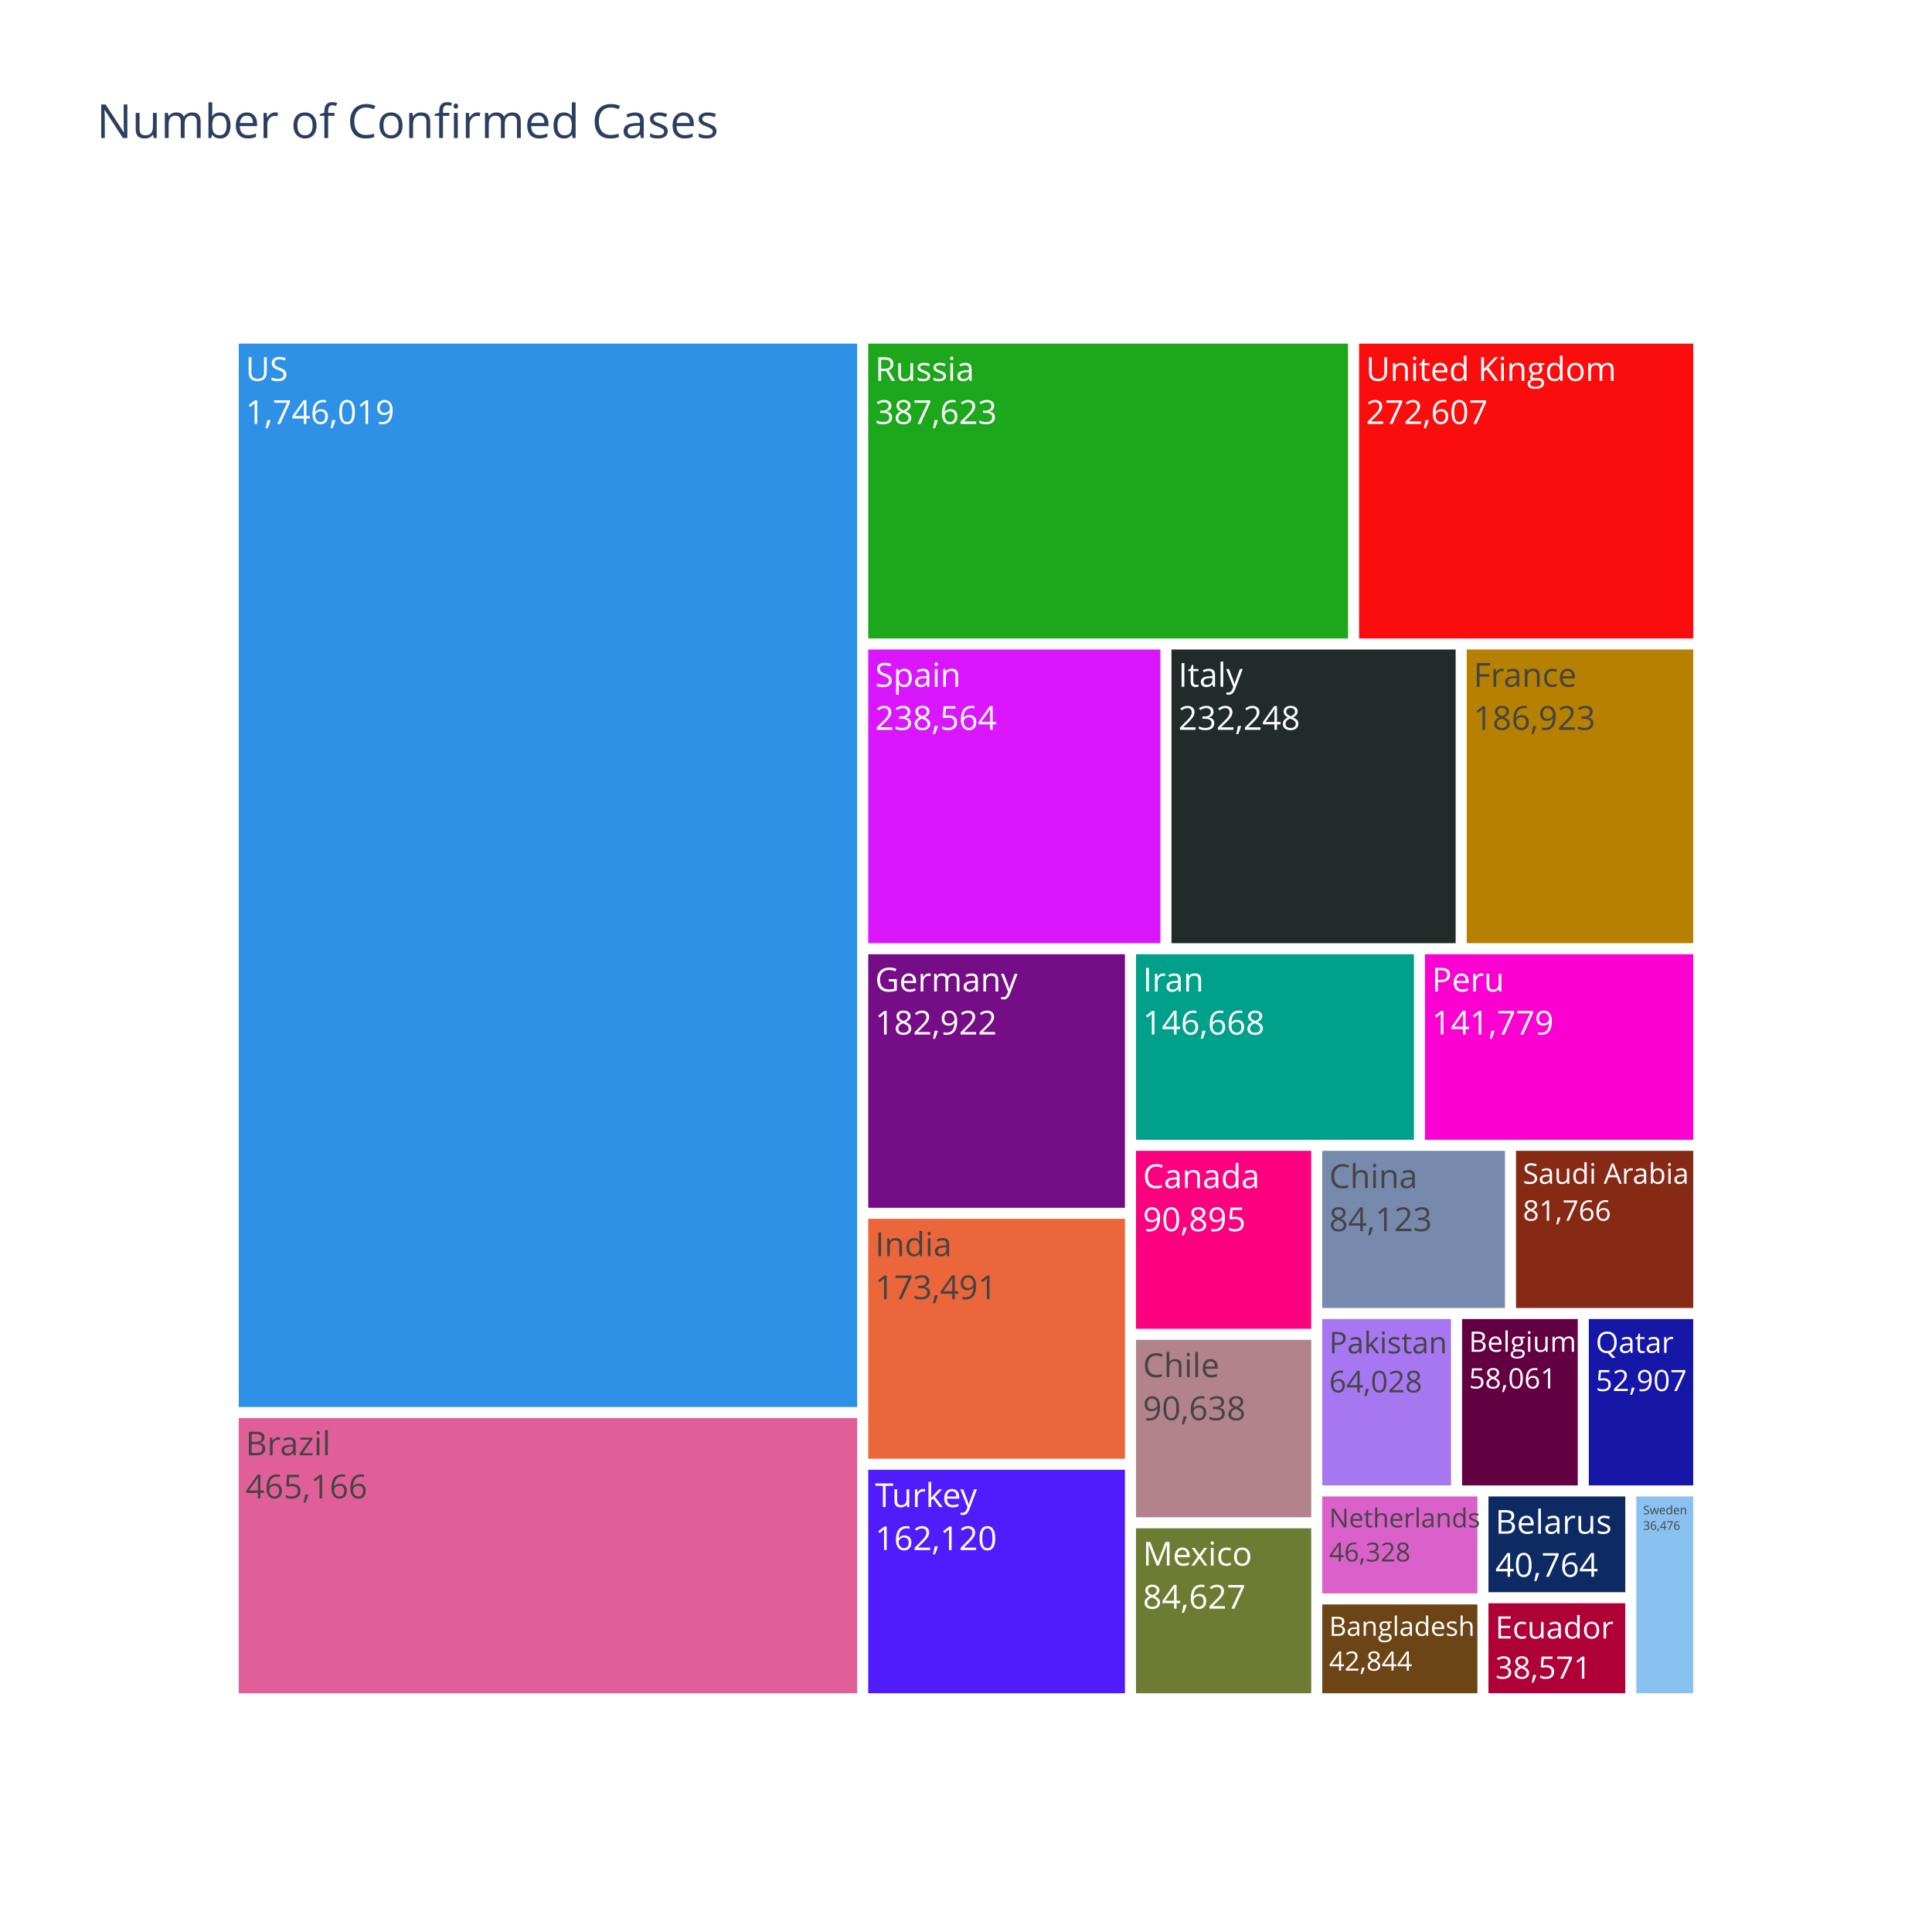
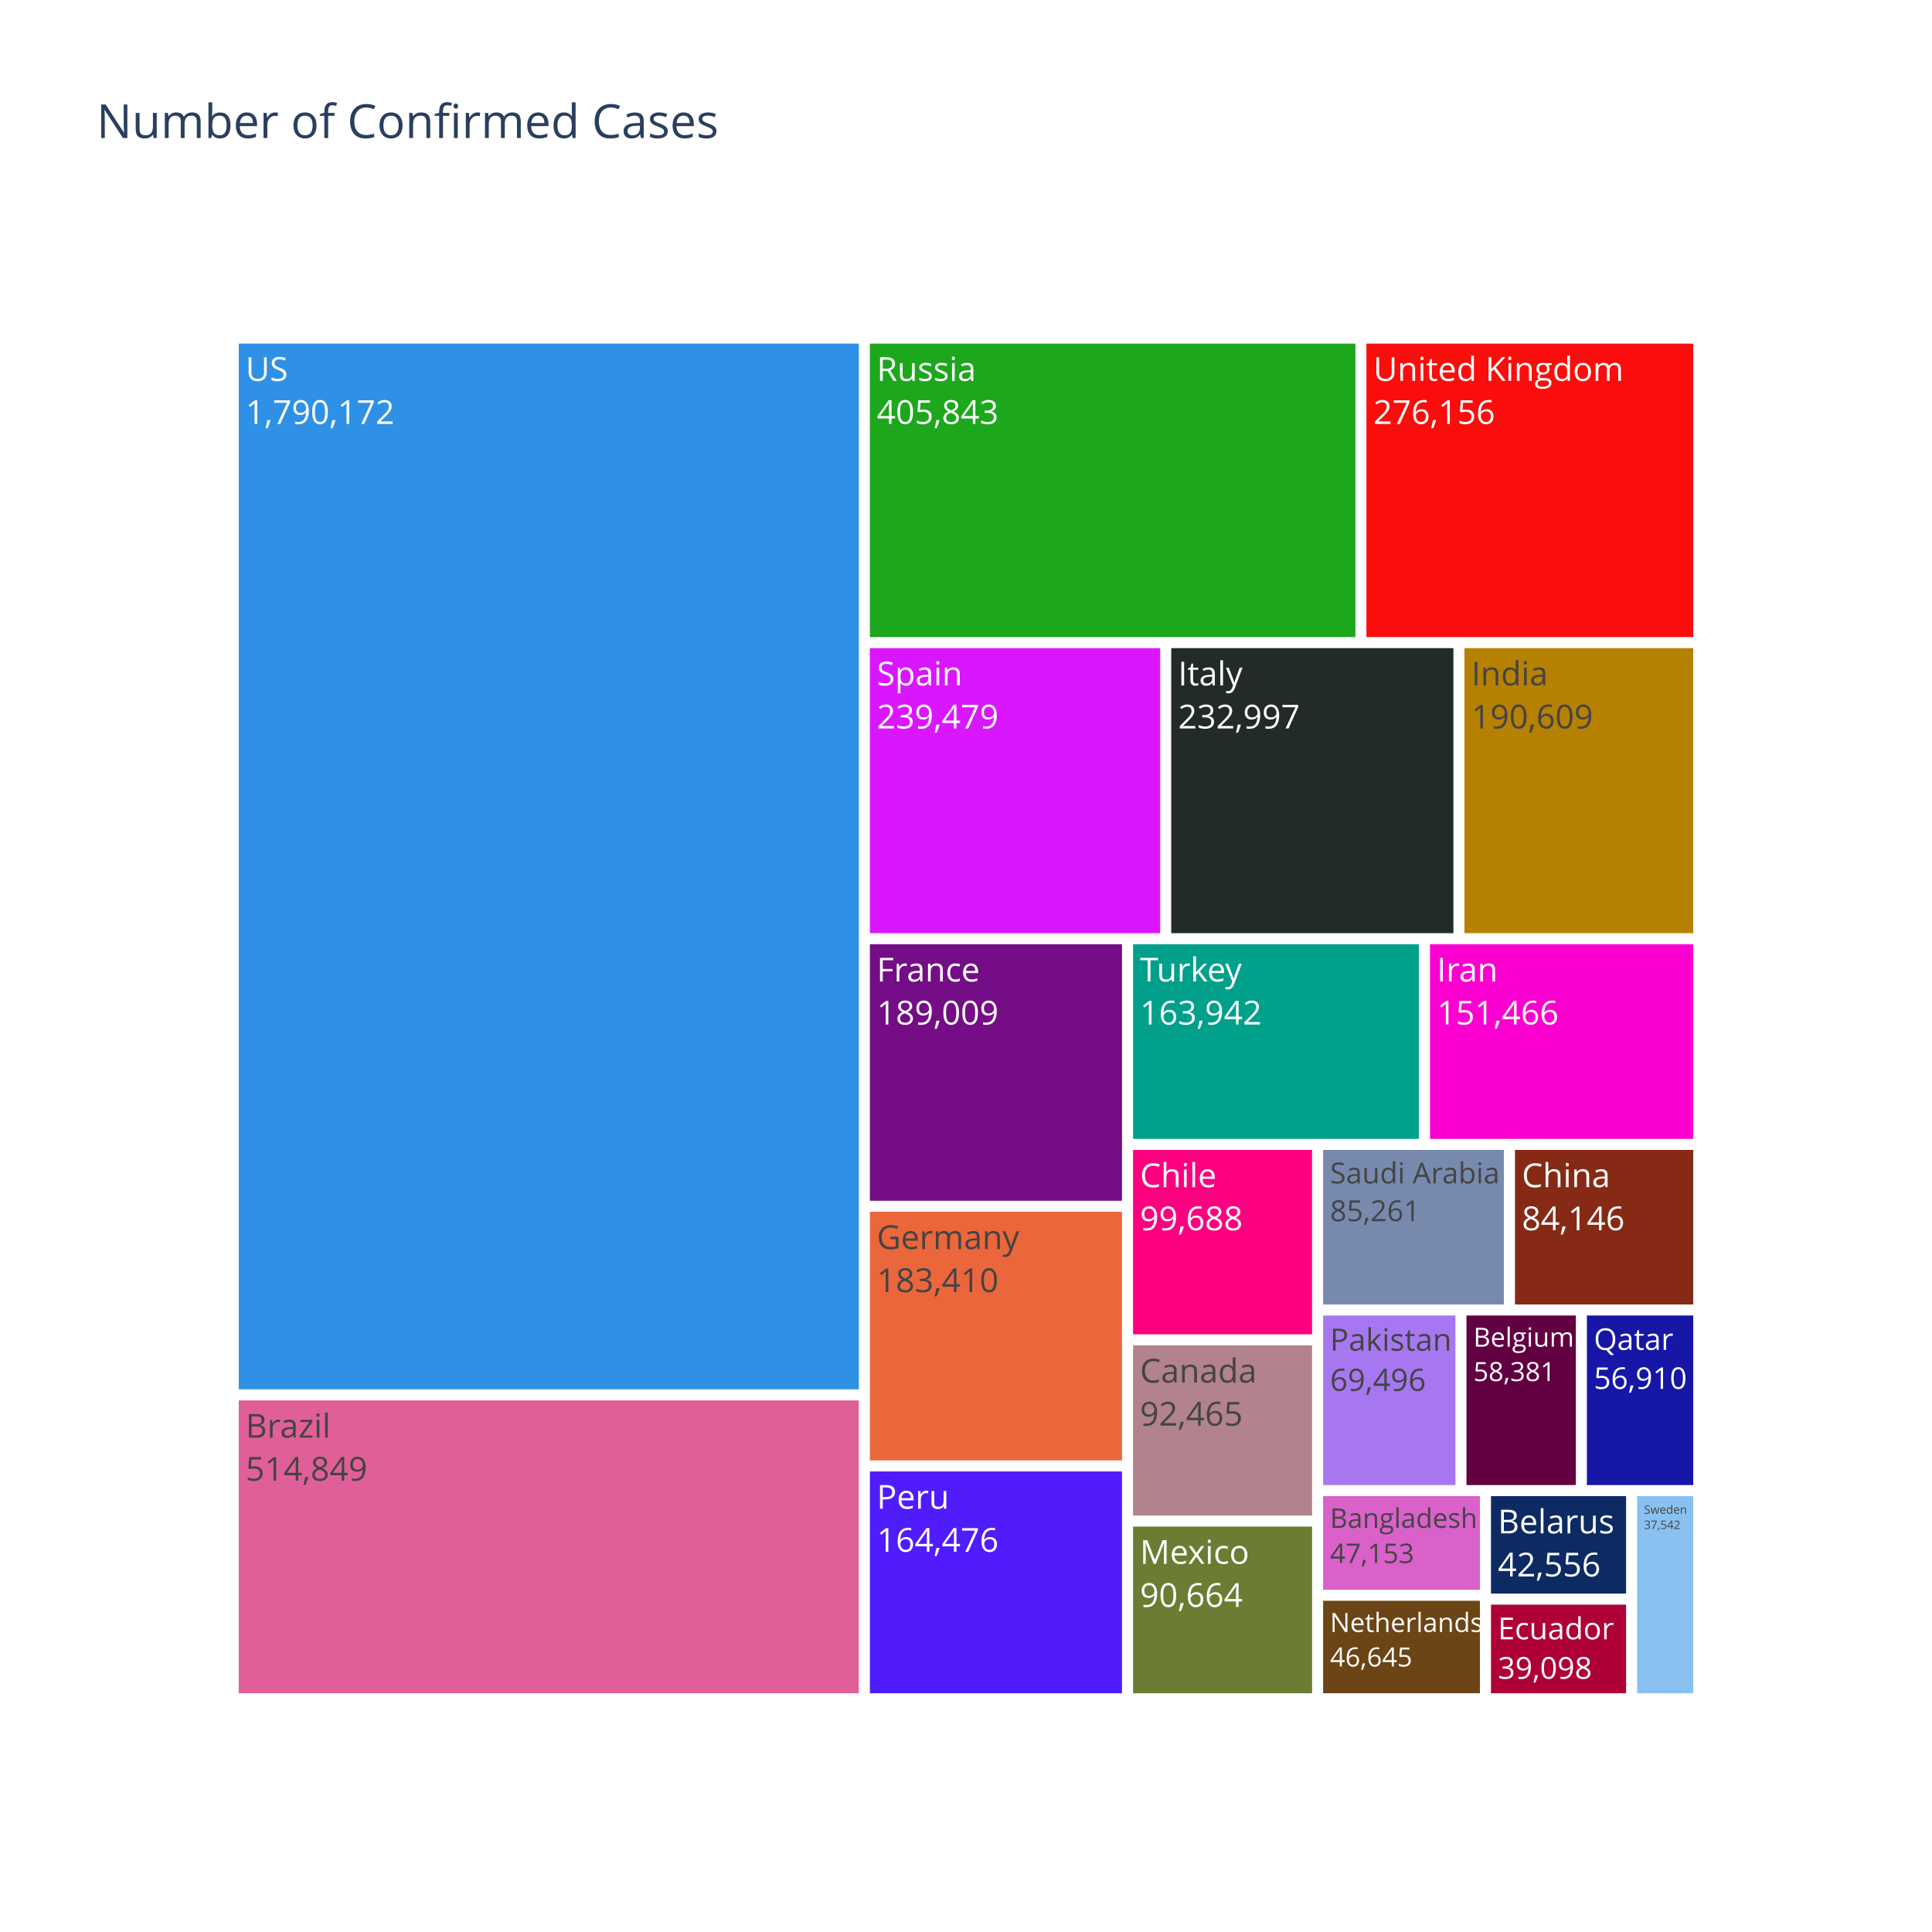
<svg xmlns="http://www.w3.org/2000/svg" class="main-svg" width="700" height="700" style="" viewBox="0 0 700 700">
  <rect x="0" y="0" width="700" height="700" style="fill: rgb(255, 255, 255); fill-opacity: 1;" />
-   <defs id="defs-562cb6">
+   <defs id="defs-acf3b0">
    <g class="clips" />
    <g class="gradients" />
  </defs>
  <g class="bglayer" />
  <g class="layer-below">
    <g class="imagelayer" />
    <g class="shapelayer" />
  </g>
  <g class="cartesianlayer" />
  <g class="polarlayer" />
  <g class="ternarylayer" />
  <g class="geolayer" />
  <g class="funnelarealayer" />
  <g class="pielayer" />
  <g class="treemaplayer">
    <g class="trace treemap" style="opacity: 1;">
      <g class="slice cursor-pointer">
        <path class="surface" d="M80,100L620,100L620,620L80,620Z" style="pointer-events: all; stroke-width: 0; fill: rgb(0, 0, 0); fill-opacity: 0; stroke: rgb(0, 0, 0); stroke-opacity: 0; opacity: 0;" />
        <g class="slicetext">
          <text data-notex="1" class="slicetext" text-anchor="start" x="0" y="0" style="font-family: 'Open Sans', verdana, arial, sans-serif; font-size: 12px; fill: rgb(42, 63, 95); fill-opacity: 1; white-space: pre;" transform="translate(86,114)"> </text>
        </g>
      </g>
      <g class="slice cursor-pointer">
-         <path class="surface" d="M86,124L311.07,124L311.07,510.288L86,510.288Z" style="pointer-events: all; stroke-width: 1; fill: rgb(46, 145, 229); fill-opacity: 1; stroke: rgb(255, 255, 255); stroke-opacity: 1; opacity: 1;" />
+         <path class="surface" d="M86,124L311.676,124L311.676,503.884L86,503.884Z" style="pointer-events: all; stroke-width: 1; fill: rgb(46, 145, 229); fill-opacity: 1; stroke: rgb(255, 255, 255); stroke-opacity: 1; opacity: 1;" />
        <g class="slicetext">
          <text data-notex="1" class="slicetext" text-anchor="start" x="0" y="0" style="font-family: 'Open Sans', verdana, arial, sans-serif; font-size: 12px; fill: rgb(255, 255, 255); fill-opacity: 1; white-space: pre;" transform="translate(89,138)">
            <tspan class="line" dy="0em" x="0" y="0">US</tspan>
-             <tspan class="line" dy="1.3em" x="0" y="0">1,746,019</tspan>
-           </text>
-         </g>
-       </g>
-       <g class="slice cursor-pointer">
-         <path class="surface" d="M86,513.288L311.07,513.288L311.07,614L86,614Z" style="pointer-events: all; stroke-width: 1; fill: rgb(225, 95, 153); fill-opacity: 1; stroke: rgb(255, 255, 255); stroke-opacity: 1; opacity: 1;" />
-         <g class="slicetext">
-           <text data-notex="1" class="slicetext" text-anchor="start" x="0" y="0" style="font-family: 'Open Sans', verdana, arial, sans-serif; font-size: 12px; fill: rgb(68, 68, 68); fill-opacity: 1; white-space: pre;" transform="translate(89,527.2878)">
+             <tspan class="line" dy="1.3em" x="0" y="0">1,790,172</tspan>
+           </text>
+         </g>
+       </g>
+       <g class="slice cursor-pointer">
+         <path class="surface" d="M86,506.884L311.676,506.884L311.676,614L86,614Z" style="pointer-events: all; stroke-width: 1; fill: rgb(225, 95, 153); fill-opacity: 1; stroke: rgb(255, 255, 255); stroke-opacity: 1; opacity: 1;" />
+         <g class="slicetext">
+           <text data-notex="1" class="slicetext" text-anchor="start" x="0" y="0" style="font-family: 'Open Sans', verdana, arial, sans-serif; font-size: 12px; fill: rgb(68, 68, 68); fill-opacity: 1; white-space: pre;" transform="translate(89,520.8836)">
            <tspan class="line" dy="0em" x="0" y="0">Brazil</tspan>
-             <tspan class="line" dy="1.3em" x="0" y="0">465,166</tspan>
-           </text>
-         </g>
-       </g>
-       <g class="slice cursor-pointer">
-         <path class="surface" d="M314.07,124L488.921,124L488.921,231.826L314.07,231.826Z" style="pointer-events: all; stroke-width: 1; fill: rgb(28, 167, 28); fill-opacity: 1; stroke: rgb(255, 255, 255); stroke-opacity: 1; opacity: 1;" />
-         <g class="slicetext">
-           <text data-notex="1" class="slicetext" text-anchor="start" x="0" y="0" style="font-family: 'Open Sans', verdana, arial, sans-serif; font-size: 12px; fill: rgb(255, 255, 255); fill-opacity: 1; white-space: pre;" transform="translate(317.0698,138)">
+             <tspan class="line" dy="1.3em" x="0" y="0">514,849</tspan>
+           </text>
+         </g>
+       </g>
+       <g class="slice cursor-pointer">
+         <path class="surface" d="M314.676,124L491.582,124L491.582,231.332L314.676,231.332Z" style="pointer-events: all; stroke-width: 1; fill: rgb(28, 167, 28); fill-opacity: 1; stroke: rgb(255, 255, 255); stroke-opacity: 1; opacity: 1;" />
+         <g class="slicetext">
+           <text data-notex="1" class="slicetext" text-anchor="start" x="0" y="0" style="font-family: 'Open Sans', verdana, arial, sans-serif; font-size: 12px; fill: rgb(255, 255, 255); fill-opacity: 1; white-space: pre;" transform="translate(317.6756,138)">
            <tspan class="line" dy="0em" x="0" y="0">Russia</tspan>
-             <tspan class="line" dy="1.3em" x="0" y="0">387,623</tspan>
-           </text>
-         </g>
-       </g>
-       <g class="slice cursor-pointer">
-         <path class="surface" d="M491.921,124L614,124L614,231.826L491.921,231.826Z" style="pointer-events: all; stroke-width: 1; fill: rgb(251, 13, 13); fill-opacity: 1; stroke: rgb(255, 255, 255); stroke-opacity: 1; opacity: 1;" />
-         <g class="slicetext">
-           <text data-notex="1" class="slicetext" text-anchor="start" x="0" y="0" style="font-family: 'Open Sans', verdana, arial, sans-serif; font-size: 12px; fill: rgb(255, 255, 255); fill-opacity: 1; white-space: pre;" transform="translate(494.921,138)">
+             <tspan class="line" dy="1.3em" x="0" y="0">405,843</tspan>
+           </text>
+         </g>
+       </g>
+       <g class="slice cursor-pointer">
+         <path class="surface" d="M494.582,124L614,124L614,231.332L494.582,231.332Z" style="pointer-events: all; stroke-width: 1; fill: rgb(251, 13, 13); fill-opacity: 1; stroke: rgb(255, 255, 255); stroke-opacity: 1; opacity: 1;" />
+         <g class="slicetext">
+           <text data-notex="1" class="slicetext" text-anchor="start" x="0" y="0" style="font-family: 'Open Sans', verdana, arial, sans-serif; font-size: 12px; fill: rgb(255, 255, 255); fill-opacity: 1; white-space: pre;" transform="translate(497.5824,138)">
            <tspan class="line" dy="0em" x="0" y="0">United Kingdom</tspan>
-             <tspan class="line" dy="1.3em" x="0" y="0">272,607</tspan>
-           </text>
-         </g>
-       </g>
-       <g class="slice cursor-pointer">
-         <path class="surface" d="M314.07,234.826L420.944,234.826L420.944,342.233L314.07,342.233Z" style="pointer-events: all; stroke-width: 1; fill: rgb(218, 22, 255); fill-opacity: 1; stroke: rgb(255, 255, 255); stroke-opacity: 1; opacity: 1;" />
-         <g class="slicetext">
-           <text data-notex="1" class="slicetext" text-anchor="start" x="0" y="0" style="font-family: 'Open Sans', verdana, arial, sans-serif; font-size: 12px; fill: rgb(255, 255, 255); fill-opacity: 1; white-space: pre;" transform="translate(317.0698,248.8261)">
+             <tspan class="line" dy="1.3em" x="0" y="0">276,156</tspan>
+           </text>
+         </g>
+       </g>
+       <g class="slice cursor-pointer">
+         <path class="surface" d="M314.676,234.332L420.863,234.332L420.863,338.605L314.676,338.605Z" style="pointer-events: all; stroke-width: 1; fill: rgb(218, 22, 255); fill-opacity: 1; stroke: rgb(255, 255, 255); stroke-opacity: 1; opacity: 1;" />
+         <g class="slicetext">
+           <text data-notex="1" class="slicetext" text-anchor="start" x="0" y="0" style="font-family: 'Open Sans', verdana, arial, sans-serif; font-size: 12px; fill: rgb(255, 255, 255); fill-opacity: 1; white-space: pre;" transform="translate(317.6756,248.3322)">
            <tspan class="line" dy="0em" x="0" y="0">Spain</tspan>
-             <tspan class="line" dy="1.3em" x="0" y="0">238,564</tspan>
-           </text>
-         </g>
-       </g>
-       <g class="slice cursor-pointer">
-         <path class="surface" d="M423.944,234.826L527.91,234.826L527.91,342.233L423.944,342.233Z" style="pointer-events: all; stroke-width: 1; fill: rgb(34, 42, 42); fill-opacity: 1; stroke: rgb(255, 255, 255); stroke-opacity: 1; opacity: 1;" />
-         <g class="slicetext">
-           <text data-notex="1" class="slicetext" text-anchor="start" x="0" y="0" style="font-family: 'Open Sans', verdana, arial, sans-serif; font-size: 12px; fill: rgb(255, 255, 255); fill-opacity: 1; white-space: pre;" transform="translate(426.9442,248.8261)">
+             <tspan class="line" dy="1.3em" x="0" y="0">239,479</tspan>
+           </text>
+         </g>
+       </g>
+       <g class="slice cursor-pointer">
+         <path class="surface" d="M423.863,234.332L527.094,234.332L527.094,338.605L423.863,338.605Z" style="pointer-events: all; stroke-width: 1; fill: rgb(34, 42, 42); fill-opacity: 1; stroke: rgb(255, 255, 255); stroke-opacity: 1; opacity: 1;" />
+         <g class="slicetext">
+           <text data-notex="1" class="slicetext" text-anchor="start" x="0" y="0" style="font-family: 'Open Sans', verdana, arial, sans-serif; font-size: 12px; fill: rgb(255, 255, 255); fill-opacity: 1; white-space: pre;" transform="translate(426.8627,248.3322)">
            <tspan class="line" dy="0em" x="0" y="0">Italy</tspan>
-             <tspan class="line" dy="1.3em" x="0" y="0">232,248</tspan>
-           </text>
-         </g>
-       </g>
-       <g class="slice cursor-pointer">
-         <path class="surface" d="M530.91,234.826L614,234.826L614,342.233L530.91,342.233Z" style="pointer-events: all; stroke-width: 1; fill: rgb(182, 129, 0); fill-opacity: 1; stroke: rgb(255, 255, 255); stroke-opacity: 1; opacity: 1;" />
-         <g class="slicetext">
-           <text data-notex="1" class="slicetext" text-anchor="start" x="0" y="0" style="font-family: 'Open Sans', verdana, arial, sans-serif; font-size: 12px; fill: rgb(68, 68, 68); fill-opacity: 1; white-space: pre;" transform="translate(533.9097,248.8261)">
+             <tspan class="line" dy="1.3em" x="0" y="0">232,997</tspan>
+           </text>
+         </g>
+       </g>
+       <g class="slice cursor-pointer">
+         <path class="surface" d="M530.094,234.332L614,234.332L614,338.605L530.094,338.605Z" style="pointer-events: all; stroke-width: 1; fill: rgb(182, 129, 0); fill-opacity: 1; stroke: rgb(255, 255, 255); stroke-opacity: 1; opacity: 1;" />
+         <g class="slicetext">
+           <text data-notex="1" class="slicetext" text-anchor="start" x="0" y="0" style="font-family: 'Open Sans', verdana, arial, sans-serif; font-size: 12px; fill: rgb(68, 68, 68); fill-opacity: 1; white-space: pre;" transform="translate(533.0945,248.3322)">
+             <tspan class="line" dy="0em" x="0" y="0">India</tspan>
+             <tspan class="line" dy="1.3em" x="0" y="0">190,609</tspan>
+           </text>
+         </g>
+       </g>
+       <g class="slice cursor-pointer">
+         <path class="surface" d="M314.676,341.605L407.026,341.605L407.026,435.555L314.676,435.555Z" style="pointer-events: all; stroke-width: 1; fill: rgb(117, 13, 134); fill-opacity: 1; stroke: rgb(255, 255, 255); stroke-opacity: 1; opacity: 1;" />
+         <g class="slicetext">
+           <text data-notex="1" class="slicetext" text-anchor="start" x="0" y="0" style="font-family: 'Open Sans', verdana, arial, sans-serif; font-size: 12px; fill: rgb(255, 255, 255); fill-opacity: 1; white-space: pre;" transform="translate(317.6756,355.6046)">
            <tspan class="line" dy="0em" x="0" y="0">France</tspan>
-             <tspan class="line" dy="1.3em" x="0" y="0">186,923</tspan>
-           </text>
-         </g>
-       </g>
-       <g class="slice cursor-pointer">
-         <path class="surface" d="M314.07,345.233L408.092,345.233L408.092,438.104L314.07,438.104Z" style="pointer-events: all; stroke-width: 1; fill: rgb(117, 13, 134); fill-opacity: 1; stroke: rgb(255, 255, 255); stroke-opacity: 1; opacity: 1;" />
-         <g class="slicetext">
-           <text data-notex="1" class="slicetext" text-anchor="start" x="0" y="0" style="font-family: 'Open Sans', verdana, arial, sans-serif; font-size: 12px; fill: rgb(255, 255, 255); fill-opacity: 1; white-space: pre;" transform="translate(317.0698,359.2335)">
+             <tspan class="line" dy="1.3em" x="0" y="0">189,009</tspan>
+           </text>
+         </g>
+       </g>
+       <g class="slice cursor-pointer">
+         <path class="surface" d="M314.676,438.555L407.026,438.555L407.026,529.634L314.676,529.634Z" style="pointer-events: all; stroke-width: 1; fill: rgb(235, 102, 59); fill-opacity: 1; stroke: rgb(255, 255, 255); stroke-opacity: 1; opacity: 1;" />
+         <g class="slicetext">
+           <text data-notex="1" class="slicetext" text-anchor="start" x="0" y="0" style="font-family: 'Open Sans', verdana, arial, sans-serif; font-size: 12px; fill: rgb(68, 68, 68); fill-opacity: 1; white-space: pre;" transform="translate(317.6756,452.555)">
            <tspan class="line" dy="0em" x="0" y="0">Germany</tspan>
-             <tspan class="line" dy="1.3em" x="0" y="0">182,922</tspan>
-           </text>
-         </g>
-       </g>
-       <g class="slice cursor-pointer">
-         <path class="surface" d="M314.07,441.104L408.092,441.104L408.092,529.032L314.07,529.032Z" style="pointer-events: all; stroke-width: 1; fill: rgb(235, 102, 59); fill-opacity: 1; stroke: rgb(255, 255, 255); stroke-opacity: 1; opacity: 1;" />
-         <g class="slicetext">
-           <text data-notex="1" class="slicetext" text-anchor="start" x="0" y="0" style="font-family: 'Open Sans', verdana, arial, sans-serif; font-size: 12px; fill: rgb(68, 68, 68); fill-opacity: 1; white-space: pre;" transform="translate(317.0698,455.1041)">
-             <tspan class="line" dy="0em" x="0" y="0">India</tspan>
-             <tspan class="line" dy="1.3em" x="0" y="0">173,491</tspan>
-           </text>
-         </g>
-       </g>
-       <g class="slice cursor-pointer">
-         <path class="surface" d="M314.07,532.032L408.092,532.032L408.092,614L314.07,614Z" style="pointer-events: all; stroke-width: 1; fill: rgb(81, 28, 251); fill-opacity: 1; stroke: rgb(255, 255, 255); stroke-opacity: 1; opacity: 1;" />
-         <g class="slicetext">
-           <text data-notex="1" class="slicetext" text-anchor="start" x="0" y="0" style="font-family: 'Open Sans', verdana, arial, sans-serif; font-size: 12px; fill: rgb(255, 255, 255); fill-opacity: 1; white-space: pre;" transform="translate(317.0698,546.0319)">
+             <tspan class="line" dy="1.3em" x="0" y="0">183,410</tspan>
+           </text>
+         </g>
+       </g>
+       <g class="slice cursor-pointer">
+         <path class="surface" d="M314.676,532.634L407.026,532.634L407.026,614L314.676,614Z" style="pointer-events: all; stroke-width: 1; fill: rgb(81, 28, 251); fill-opacity: 1; stroke: rgb(255, 255, 255); stroke-opacity: 1; opacity: 1;" />
+         <g class="slicetext">
+           <text data-notex="1" class="slicetext" text-anchor="start" x="0" y="0" style="font-family: 'Open Sans', verdana, arial, sans-serif; font-size: 12px; fill: rgb(255, 255, 255); fill-opacity: 1; white-space: pre;" transform="translate(317.6756,546.6335)">
+             <tspan class="line" dy="0em" x="0" y="0">Peru</tspan>
+             <tspan class="line" dy="1.3em" x="0" y="0">164,476</tspan>
+           </text>
+         </g>
+       </g>
+       <g class="slice cursor-pointer">
+         <path class="surface" d="M410.026,341.605L514.607,341.605L514.607,413.138L410.026,413.138Z" style="pointer-events: all; stroke-width: 1; fill: rgb(0, 160, 139); fill-opacity: 1; stroke: rgb(255, 255, 255); stroke-opacity: 1; opacity: 1;" />
+         <g class="slicetext">
+           <text data-notex="1" class="slicetext" text-anchor="start" x="0" y="0" style="font-family: 'Open Sans', verdana, arial, sans-serif; font-size: 12px; fill: rgb(255, 255, 255); fill-opacity: 1; white-space: pre;" transform="translate(413.0264,355.6046)">
            <tspan class="line" dy="0em" x="0" y="0">Turkey</tspan>
-             <tspan class="line" dy="1.3em" x="0" y="0">162,120</tspan>
-           </text>
-         </g>
-       </g>
-       <g class="slice cursor-pointer">
-         <path class="surface" d="M411.092,345.233L512.791,345.233L512.791,413.467L411.092,413.467Z" style="pointer-events: all; stroke-width: 1; fill: rgb(0, 160, 139); fill-opacity: 1; stroke: rgb(255, 255, 255); stroke-opacity: 1; opacity: 1;" />
-         <g class="slicetext">
-           <text data-notex="1" class="slicetext" text-anchor="start" x="0" y="0" style="font-family: 'Open Sans', verdana, arial, sans-serif; font-size: 12px; fill: rgb(255, 255, 255); fill-opacity: 1; white-space: pre;" transform="translate(414.0917,359.2335)">
+             <tspan class="line" dy="1.3em" x="0" y="0">163,942</tspan>
+           </text>
+         </g>
+       </g>
+       <g class="slice cursor-pointer">
+         <path class="surface" d="M517.607,341.605L614,341.605L614,413.138L517.607,413.138Z" style="pointer-events: all; stroke-width: 1; fill: rgb(251, 0, 209); fill-opacity: 1; stroke: rgb(255, 255, 255); stroke-opacity: 1; opacity: 1;" />
+         <g class="slicetext">
+           <text data-notex="1" class="slicetext" text-anchor="start" x="0" y="0" style="font-family: 'Open Sans', verdana, arial, sans-serif; font-size: 12px; fill: rgb(255, 255, 255); fill-opacity: 1; white-space: pre;" transform="translate(520.6066,355.6046)">
            <tspan class="line" dy="0em" x="0" y="0">Iran</tspan>
-             <tspan class="line" dy="1.3em" x="0" y="0">146,668</tspan>
-           </text>
-         </g>
-       </g>
-       <g class="slice cursor-pointer">
-         <path class="surface" d="M515.791,345.233L614,345.233L614,413.467L515.791,413.467Z" style="pointer-events: all; stroke-width: 1; fill: rgb(251, 0, 209); fill-opacity: 1; stroke: rgb(255, 255, 255); stroke-opacity: 1; opacity: 1;" />
-         <g class="slicetext">
-           <text data-notex="1" class="slicetext" text-anchor="start" x="0" y="0" style="font-family: 'Open Sans', verdana, arial, sans-serif; font-size: 12px; fill: rgb(255, 255, 255); fill-opacity: 1; white-space: pre;" transform="translate(518.7909,359.2335)">
-             <tspan class="line" dy="0em" x="0" y="0">Peru</tspan>
-             <tspan class="line" dy="1.3em" x="0" y="0">141,779</tspan>
-           </text>
-         </g>
-       </g>
-       <g class="slice cursor-pointer">
-         <path class="surface" d="M411.092,416.467L475.583,416.467L475.583,481.95L411.092,481.95Z" style="pointer-events: all; stroke-width: 1; fill: rgb(252, 0, 128); fill-opacity: 1; stroke: rgb(255, 255, 255); stroke-opacity: 1; opacity: 1;" />
-         <g class="slicetext">
-           <text data-notex="1" class="slicetext" text-anchor="start" x="0" y="0" style="font-family: 'Open Sans', verdana, arial, sans-serif; font-size: 12px; fill: rgb(255, 255, 255); fill-opacity: 1; white-space: pre;" transform="translate(414.0917,430.4666)">
+             <tspan class="line" dy="1.3em" x="0" y="0">151,466</tspan>
+           </text>
+         </g>
+       </g>
+       <g class="slice cursor-pointer">
+         <path class="surface" d="M410.026,416.138L475.891,416.138L475.891,483.938L410.026,483.938Z" style="pointer-events: all; stroke-width: 1; fill: rgb(252, 0, 128); fill-opacity: 1; stroke: rgb(255, 255, 255); stroke-opacity: 1; opacity: 1;" />
+         <g class="slicetext">
+           <text data-notex="1" class="slicetext" text-anchor="start" x="0" y="0" style="font-family: 'Open Sans', verdana, arial, sans-serif; font-size: 12px; fill: rgb(255, 255, 255); fill-opacity: 1; white-space: pre;" transform="translate(413.0264,430.1377)">
+             <tspan class="line" dy="0em" x="0" y="0">Chile</tspan>
+             <tspan class="line" dy="1.3em" x="0" y="0">99,688</tspan>
+           </text>
+         </g>
+       </g>
+       <g class="slice cursor-pointer">
+         <path class="surface" d="M410.026,486.938L475.891,486.938L475.891,549.609L410.026,549.609Z" style="pointer-events: all; stroke-width: 1; fill: rgb(178, 130, 141); fill-opacity: 1; stroke: rgb(255, 255, 255); stroke-opacity: 1; opacity: 1;" />
+         <g class="slicetext">
+           <text data-notex="1" class="slicetext" text-anchor="start" x="0" y="0" style="font-family: 'Open Sans', verdana, arial, sans-serif; font-size: 12px; fill: rgb(68, 68, 68); fill-opacity: 1; white-space: pre;" transform="translate(413.0264,500.9381)">
            <tspan class="line" dy="0em" x="0" y="0">Canada</tspan>
-             <tspan class="line" dy="1.3em" x="0" y="0">90,895</tspan>
-           </text>
-         </g>
-       </g>
-       <g class="slice cursor-pointer">
-         <path class="surface" d="M411.092,484.95L475.583,484.95L475.583,550.239L411.092,550.239Z" style="pointer-events: all; stroke-width: 1; fill: rgb(178, 130, 141); fill-opacity: 1; stroke: rgb(255, 255, 255); stroke-opacity: 1; opacity: 1;" />
-         <g class="slicetext">
-           <text data-notex="1" class="slicetext" text-anchor="start" x="0" y="0" style="font-family: 'Open Sans', verdana, arial, sans-serif; font-size: 12px; fill: rgb(68, 68, 68); fill-opacity: 1; white-space: pre;" transform="translate(414.0917,498.9498)">
-             <tspan class="line" dy="0em" x="0" y="0">Chile</tspan>
-             <tspan class="line" dy="1.3em" x="0" y="0">90,638</tspan>
-           </text>
-         </g>
-       </g>
-       <g class="slice cursor-pointer">
-         <path class="surface" d="M411.092,553.239L475.583,553.239L475.583,614L411.092,614Z" style="pointer-events: all; stroke-width: 1; fill: rgb(108, 124, 50); fill-opacity: 1; stroke: rgb(255, 255, 255); stroke-opacity: 1; opacity: 1;" />
-         <g class="slicetext">
-           <text data-notex="1" class="slicetext" text-anchor="start" x="0" y="0" style="font-family: 'Open Sans', verdana, arial, sans-serif; font-size: 12px; fill: rgb(255, 255, 255); fill-opacity: 1; white-space: pre;" transform="translate(414.0917,567.2393)">
+             <tspan class="line" dy="1.3em" x="0" y="0">92,465</tspan>
+           </text>
+         </g>
+       </g>
+       <g class="slice cursor-pointer">
+         <path class="surface" d="M410.026,552.609L475.891,552.609L475.891,614L410.026,614Z" style="pointer-events: all; stroke-width: 1; fill: rgb(108, 124, 50); fill-opacity: 1; stroke: rgb(255, 255, 255); stroke-opacity: 1; opacity: 1;" />
+         <g class="slicetext">
+           <text data-notex="1" class="slicetext" text-anchor="start" x="0" y="0" style="font-family: 'Open Sans', verdana, arial, sans-serif; font-size: 12px; fill: rgb(255, 255, 255); fill-opacity: 1; white-space: pre;" transform="translate(413.0264,566.6086)">
            <tspan class="line" dy="0em" x="0" y="0">Mexico</tspan>
-             <tspan class="line" dy="1.3em" x="0" y="0">84,627</tspan>
-           </text>
-         </g>
-       </g>
-       <g class="slice cursor-pointer">
-         <path class="surface" d="M478.583,416.467L545.775,416.467L545.775,474.409L478.583,474.409Z" style="pointer-events: all; stroke-width: 1; fill: rgb(119, 138, 174); fill-opacity: 1; stroke: rgb(255, 255, 255); stroke-opacity: 1; opacity: 1;" />
-         <g class="slicetext">
-           <text data-notex="1" class="slicetext" text-anchor="start" x="0" y="0" style="font-family: 'Open Sans', verdana, arial, sans-serif; font-size: 12px; fill: rgb(68, 68, 68); fill-opacity: 1; white-space: pre;" transform="translate(481.5827,430.4666)">
+             <tspan class="line" dy="1.3em" x="0" y="0">90,664</tspan>
+           </text>
+         </g>
+       </g>
+       <g class="slice cursor-pointer">
+         <path class="surface" d="M478.891,416.138L545.4,416.138L545.4,473.131L478.891,473.131Z" style="pointer-events: all; stroke-width: 1; fill: rgb(119, 138, 174); fill-opacity: 1; stroke: rgb(255, 255, 255); stroke-opacity: 1; opacity: 1;" />
+         <g class="slicetext">
+           <text data-notex="1" class="slicetext" text-anchor="start" x="0" y="0" style="font-family: 'Open Sans', verdana, arial, sans-serif; font-size: 12px; fill: rgb(68, 68, 68); fill-opacity: 1; white-space: pre;" transform="translate(481.8915,428.7775)scale(0.8763433)">
+             <tspan class="line" dy="0em" x="0" y="0">Saudi Arabia</tspan>
+             <tspan class="line" dy="1.3em" x="0" y="0">85,261</tspan>
+           </text>
+         </g>
+       </g>
+       <g class="slice cursor-pointer">
+         <path class="surface" d="M548.4,416.138L614,416.138L614,473.131L548.4,473.131Z" style="pointer-events: all; stroke-width: 1; fill: rgb(134, 42, 22); fill-opacity: 1; stroke: rgb(255, 255, 255); stroke-opacity: 1; opacity: 1;" />
+         <g class="slicetext">
+           <text data-notex="1" class="slicetext" text-anchor="start" x="0" y="0" style="font-family: 'Open Sans', verdana, arial, sans-serif; font-size: 12px; fill: rgb(255, 255, 255); fill-opacity: 1; white-space: pre;" transform="translate(551.4002,430.1377)">
            <tspan class="line" dy="0em" x="0" y="0">China</tspan>
-             <tspan class="line" dy="1.3em" x="0" y="0">84,123</tspan>
-           </text>
-         </g>
-       </g>
-       <g class="slice cursor-pointer">
-         <path class="surface" d="M548.775,416.467L614,416.467L614,474.409L548.775,474.409Z" style="pointer-events: all; stroke-width: 1; fill: rgb(134, 42, 22); fill-opacity: 1; stroke: rgb(255, 255, 255); stroke-opacity: 1; opacity: 1;" />
-         <g class="slicetext">
-           <text data-notex="1" class="slicetext" text-anchor="start" x="0" y="0" style="font-family: 'Open Sans', verdana, arial, sans-serif; font-size: 12px; fill: rgb(255, 255, 255); fill-opacity: 1; white-space: pre;" transform="translate(551.7747,428.9019)scale(0.8577553)">
-             <tspan class="line" dy="0em" x="0" y="0">Saudi Arabia</tspan>
-             <tspan class="line" dy="1.3em" x="0" y="0">81,766</tspan>
-           </text>
-         </g>
-       </g>
-       <g class="slice cursor-pointer">
-         <path class="surface" d="M478.583,477.409L526.227,477.409L526.227,538.696L478.583,538.696Z" style="pointer-events: all; stroke-width: 1; fill: rgb(167, 119, 241); fill-opacity: 1; stroke: rgb(255, 255, 255); stroke-opacity: 1; opacity: 1;" />
-         <g class="slicetext">
-           <text data-notex="1" class="slicetext" text-anchor="start" x="0" y="0" style="font-family: 'Open Sans', verdana, arial, sans-serif; font-size: 12px; fill: rgb(68, 68, 68); fill-opacity: 1; white-space: pre;" transform="translate(481.5827,490.3603)scale(0.9047005)">
+             <tspan class="line" dy="1.3em" x="0" y="0">84,146</tspan>
+           </text>
+         </g>
+       </g>
+       <g class="slice cursor-pointer">
+         <path class="surface" d="M478.891,476.131L527.832,476.131L527.832,538.571L478.891,538.571Z" style="pointer-events: all; stroke-width: 1; fill: rgb(167, 119, 241); fill-opacity: 1; stroke: rgb(255, 255, 255); stroke-opacity: 1; opacity: 1;" />
+         <g class="slicetext">
+           <text data-notex="1" class="slicetext" text-anchor="start" x="0" y="0" style="font-family: 'Open Sans', verdana, arial, sans-serif; font-size: 12px; fill: rgb(68, 68, 68); fill-opacity: 1; white-space: pre;" transform="translate(481.8915,489.3925)scale(0.9328626)">
            <tspan class="line" dy="0em" x="0" y="0">Pakistan</tspan>
-             <tspan class="line" dy="1.3em" x="0" y="0">64,028</tspan>
-           </text>
-         </g>
-       </g>
-       <g class="slice cursor-pointer">
-         <path class="surface" d="M529.227,477.409L572.152,477.409L572.152,538.696L529.227,538.696Z" style="pointer-events: all; stroke-width: 1; fill: rgb(98, 0, 66); fill-opacity: 1; stroke: rgb(255, 255, 255); stroke-opacity: 1; opacity: 1;" />
-         <g class="slicetext">
-           <text data-notex="1" class="slicetext" text-anchor="start" x="0" y="0" style="font-family: 'Open Sans', verdana, arial, sans-serif; font-size: 12px; fill: rgb(255, 255, 255); fill-opacity: 1; white-space: pre;" transform="translate(532.2272,489.7762)scale(0.8515979)">
+             <tspan class="line" dy="1.3em" x="0" y="0">69,496</tspan>
+           </text>
+         </g>
+       </g>
+       <g class="slice cursor-pointer">
+         <path class="surface" d="M530.832,476.131L571.466,476.131L571.466,538.571L530.832,538.571Z" style="pointer-events: all; stroke-width: 1; fill: rgb(98, 0, 66); fill-opacity: 1; stroke: rgb(255, 255, 255); stroke-opacity: 1; opacity: 1;" />
+         <g class="slicetext">
+           <text data-notex="1" class="slicetext" text-anchor="start" x="0" y="0" style="font-family: 'Open Sans', verdana, arial, sans-serif; font-size: 12px; fill: rgb(255, 255, 255); fill-opacity: 1; white-space: pre;" transform="translate(533.8323,487.9173)scale(0.7987559)">
            <tspan class="line" dy="0em" x="0" y="0">Belgium</tspan>
-             <tspan class="line" dy="1.3em" x="0" y="0">58,061</tspan>
-           </text>
-         </g>
-       </g>
-       <g class="slice cursor-pointer">
-         <path class="surface" d="M575.152,477.409L614,477.409L614,538.696L575.152,538.696Z" style="pointer-events: all; stroke-width: 1; fill: rgb(22, 22, 167); fill-opacity: 1; stroke: rgb(255, 255, 255); stroke-opacity: 1; opacity: 1;" />
-         <g class="slicetext">
-           <text data-notex="1" class="slicetext" text-anchor="start" x="0" y="0" style="font-family: 'Open Sans', verdana, arial, sans-serif; font-size: 12px; fill: rgb(255, 255, 255); fill-opacity: 1; white-space: pre;" transform="translate(578.1519,490.166)scale(0.8870365)">
+             <tspan class="line" dy="1.3em" x="0" y="0">58,381</tspan>
+           </text>
+         </g>
+       </g>
+       <g class="slice cursor-pointer">
+         <path class="surface" d="M574.466,476.131L614,476.131L614,538.571L574.466,538.571Z" style="pointer-events: all; stroke-width: 1; fill: rgb(22, 22, 167); fill-opacity: 1; stroke: rgb(255, 255, 255); stroke-opacity: 1; opacity: 1;" />
+         <g class="slicetext">
+           <text data-notex="1" class="slicetext" text-anchor="start" x="0" y="0" style="font-family: 'Open Sans', verdana, arial, sans-serif; font-size: 12px; fill: rgb(255, 255, 255); fill-opacity: 1; white-space: pre;" transform="translate(577.4659,489.0922)scale(0.9055633)">
            <tspan class="line" dy="0em" x="0" y="0">Qatar</tspan>
-             <tspan class="line" dy="1.3em" x="0" y="0">52,907</tspan>
-           </text>
-         </g>
-       </g>
-       <g class="slice cursor-pointer">
-         <path class="surface" d="M478.583,541.696L535.797,541.696L535.797,577.819L478.583,577.819Z" style="pointer-events: all; stroke-width: 1; fill: rgb(218, 96, 202); fill-opacity: 1; stroke: rgb(255, 255, 255); stroke-opacity: 1; opacity: 1;" />
-         <g class="slicetext">
-           <text data-notex="1" class="slicetext" text-anchor="start" x="0" y="0" style="font-family: 'Open Sans', verdana, arial, sans-serif; font-size: 12px; fill: rgb(68, 68, 68); fill-opacity: 1; white-space: pre;" transform="translate(481.5827,553.4009)scale(0.7913395)">
+             <tspan class="line" dy="1.3em" x="0" y="0">56,910</tspan>
+           </text>
+         </g>
+       </g>
+       <g class="slice cursor-pointer">
+         <path class="surface" d="M478.891,541.571L536.712,541.571L536.712,576.49L478.891,576.49Z" style="pointer-events: all; stroke-width: 1; fill: rgb(218, 96, 202); fill-opacity: 1; stroke: rgb(255, 255, 255); stroke-opacity: 1; opacity: 1;" />
+         <g class="slicetext">
+           <text data-notex="1" class="slicetext" text-anchor="start" x="0" y="0" style="font-family: 'Open Sans', verdana, arial, sans-serif; font-size: 12px; fill: rgb(68, 68, 68); fill-opacity: 1; white-space: pre;" transform="translate(481.8915,553.5631)scale(0.8174717)">
+             <tspan class="line" dy="0em" x="0" y="0">Bangladesh</tspan>
+             <tspan class="line" dy="1.3em" x="0" y="0">47,153</tspan>
+           </text>
+         </g>
+       </g>
+       <g class="slice cursor-pointer">
+         <path class="surface" d="M478.891,579.49L536.712,579.49L536.712,614L478.891,614Z" style="pointer-events: all; stroke-width: 1; fill: rgb(108, 69, 22); fill-opacity: 1; stroke: rgb(255, 255, 255); stroke-opacity: 1; opacity: 1;" />
+         <g class="slicetext">
+           <text data-notex="1" class="slicetext" text-anchor="start" x="0" y="0" style="font-family: 'Open Sans', verdana, arial, sans-serif; font-size: 12px; fill: rgb(255, 255, 255); fill-opacity: 1; white-space: pre;" transform="translate(481.8915,591.2974)scale(0.8006959)">
            <tspan class="line" dy="0em" x="0" y="0">Netherlands</tspan>
-             <tspan class="line" dy="1.3em" x="0" y="0">46,328</tspan>
-           </text>
-         </g>
-       </g>
-       <g class="slice cursor-pointer">
-         <path class="surface" d="M478.583,580.819L535.797,580.819L535.797,614L478.583,614Z" style="pointer-events: all; stroke-width: 1; fill: rgb(108, 69, 22); fill-opacity: 1; stroke: rgb(255, 255, 255); stroke-opacity: 1; opacity: 1;" />
-         <g class="slicetext">
-           <text data-notex="1" class="slicetext" text-anchor="start" x="0" y="0" style="font-family: 'Open Sans', verdana, arial, sans-serif; font-size: 12px; fill: rgb(255, 255, 255); fill-opacity: 1; white-space: pre;" transform="translate(481.5827,592.7063)scale(0.8079192)">
-             <tspan class="line" dy="0em" x="0" y="0">Bangladesh</tspan>
-             <tspan class="line" dy="1.3em" x="0" y="0">42,844</tspan>
-           </text>
-         </g>
-       </g>
-       <g class="slice cursor-pointer">
-         <path class="surface" d="M538.797,541.696L589.369,541.696L589.369,577.389L538.797,577.389Z" style="pointer-events: all; stroke-width: 1; fill: rgb(13, 42, 99); fill-opacity: 1; stroke: rgb(255, 255, 255); stroke-opacity: 1; opacity: 1;" />
-         <g class="slicetext">
-           <text data-notex="1" class="slicetext" text-anchor="start" x="0" y="0" style="font-family: 'Open Sans', verdana, arial, sans-serif; font-size: 12px; fill: rgb(255, 255, 255); fill-opacity: 1; white-space: pre;" transform="translate(541.7972,555.6962)">
+             <tspan class="line" dy="1.3em" x="0" y="0">46,645</tspan>
+           </text>
+         </g>
+       </g>
+       <g class="slice cursor-pointer">
+         <path class="surface" d="M539.712,541.571L589.657,541.571L589.657,577.883L539.712,577.883Z" style="pointer-events: all; stroke-width: 1; fill: rgb(13, 42, 99); fill-opacity: 1; stroke: rgb(255, 255, 255); stroke-opacity: 1; opacity: 1;" />
+         <g class="slicetext">
+           <text data-notex="1" class="slicetext" text-anchor="start" x="0" y="0" style="font-family: 'Open Sans', verdana, arial, sans-serif; font-size: 12px; fill: rgb(255, 255, 255); fill-opacity: 1; white-space: pre;" transform="translate(542.7115,555.5709)">
            <tspan class="line" dy="0em" x="0" y="0">Belarus</tspan>
-             <tspan class="line" dy="1.3em" x="0" y="0">40,764</tspan>
-           </text>
-         </g>
-       </g>
-       <g class="slice cursor-pointer">
-         <path class="surface" d="M538.797,580.389L589.369,580.389L589.369,614L538.797,614Z" style="pointer-events: all; stroke-width: 1; fill: rgb(175, 0, 56); fill-opacity: 1; stroke: rgb(255, 255, 255); stroke-opacity: 1; opacity: 1;" />
-         <g class="slicetext">
-           <text data-notex="1" class="slicetext" text-anchor="start" x="0" y="0" style="font-family: 'Open Sans', verdana, arial, sans-serif; font-size: 12px; fill: rgb(255, 255, 255); fill-opacity: 1; white-space: pre;" transform="translate(541.7972,593.6465)scale(0.9325129)">
+             <tspan class="line" dy="1.3em" x="0" y="0">42,556</tspan>
+           </text>
+         </g>
+       </g>
+       <g class="slice cursor-pointer">
+         <path class="surface" d="M539.712,580.883L589.657,580.883L589.657,614L539.712,614Z" style="pointer-events: all; stroke-width: 1; fill: rgb(175, 0, 56); fill-opacity: 1; stroke: rgb(255, 255, 255); stroke-opacity: 1; opacity: 1;" />
+         <g class="slicetext">
+           <text data-notex="1" class="slicetext" text-anchor="start" x="0" y="0" style="font-family: 'Open Sans', verdana, arial, sans-serif; font-size: 12px; fill: rgb(255, 255, 255); fill-opacity: 1; white-space: pre;" transform="translate(542.7115,593.9569)scale(0.9158363)">
            <tspan class="line" dy="0em" x="0" y="0">Ecuador</tspan>
-             <tspan class="line" dy="1.3em" x="0" y="0">38,571</tspan>
-           </text>
-         </g>
-       </g>
-       <g class="slice cursor-pointer">
-         <path class="surface" d="M592.369,541.696L614,541.696L614,614L592.369,614Z" style="pointer-events: all; stroke-width: 1; fill: rgb(137, 193, 240); fill-opacity: 1; stroke: rgb(255, 255, 255); stroke-opacity: 1; opacity: 1;" />
-         <g class="slicetext">
-           <text data-notex="1" class="slicetext" text-anchor="start" x="0" y="0" style="font-family: 'Open Sans', verdana, arial, sans-serif; font-size: 12px; fill: rgb(68, 68, 68); fill-opacity: 1; white-space: pre;" transform="translate(595.3691,548.6602)scale(0.3603659)">
+             <tspan class="line" dy="1.3em" x="0" y="0">39,098</tspan>
+           </text>
+         </g>
+       </g>
+       <g class="slice cursor-pointer">
+         <path class="surface" d="M592.657,541.571L614,541.571L614,614L592.657,614Z" style="pointer-events: all; stroke-width: 1; fill: rgb(137, 193, 240); fill-opacity: 1; stroke: rgb(255, 255, 255); stroke-opacity: 1; opacity: 1;" />
+         <g class="slicetext">
+           <text data-notex="1" class="slicetext" text-anchor="start" x="0" y="0" style="font-family: 'Open Sans', verdana, arial, sans-serif; font-size: 12px; fill: rgb(68, 68, 68); fill-opacity: 1; white-space: pre;" transform="translate(595.6572,548.4619)scale(0.3537245)">
            <tspan class="line" dy="0em" x="0" y="0">Sweden</tspan>
-             <tspan class="line" dy="1.3em" x="0" y="0">36,476</tspan>
+             <tspan class="line" dy="1.3em" x="0" y="0">37,542</tspan>
          </text>
        </g>
      </g>
    </g>
  </g>
  <g class="sunburstlayer" />
  <g class="glimages" />
-   <defs id="topdefs-562cb6">
+   <defs id="topdefs-acf3b0">
    <g class="clips" />
  </defs>
  <g class="layer-above">
    <g class="imagelayer" />
    <g class="shapelayer" />
  </g>
  <g class="infolayer">
    <g class="g-gtitle">
      <text class="gtitle" x="35" y="50" text-anchor="start" dy="0em" style="font-family: 'Open Sans', verdana, arial, sans-serif; font-size: 17px; fill: rgb(42, 63, 95); opacity: 1; font-weight: normal; white-space: pre;">Number of Confirmed Cases</text>
    </g>
  </g>
</svg>
